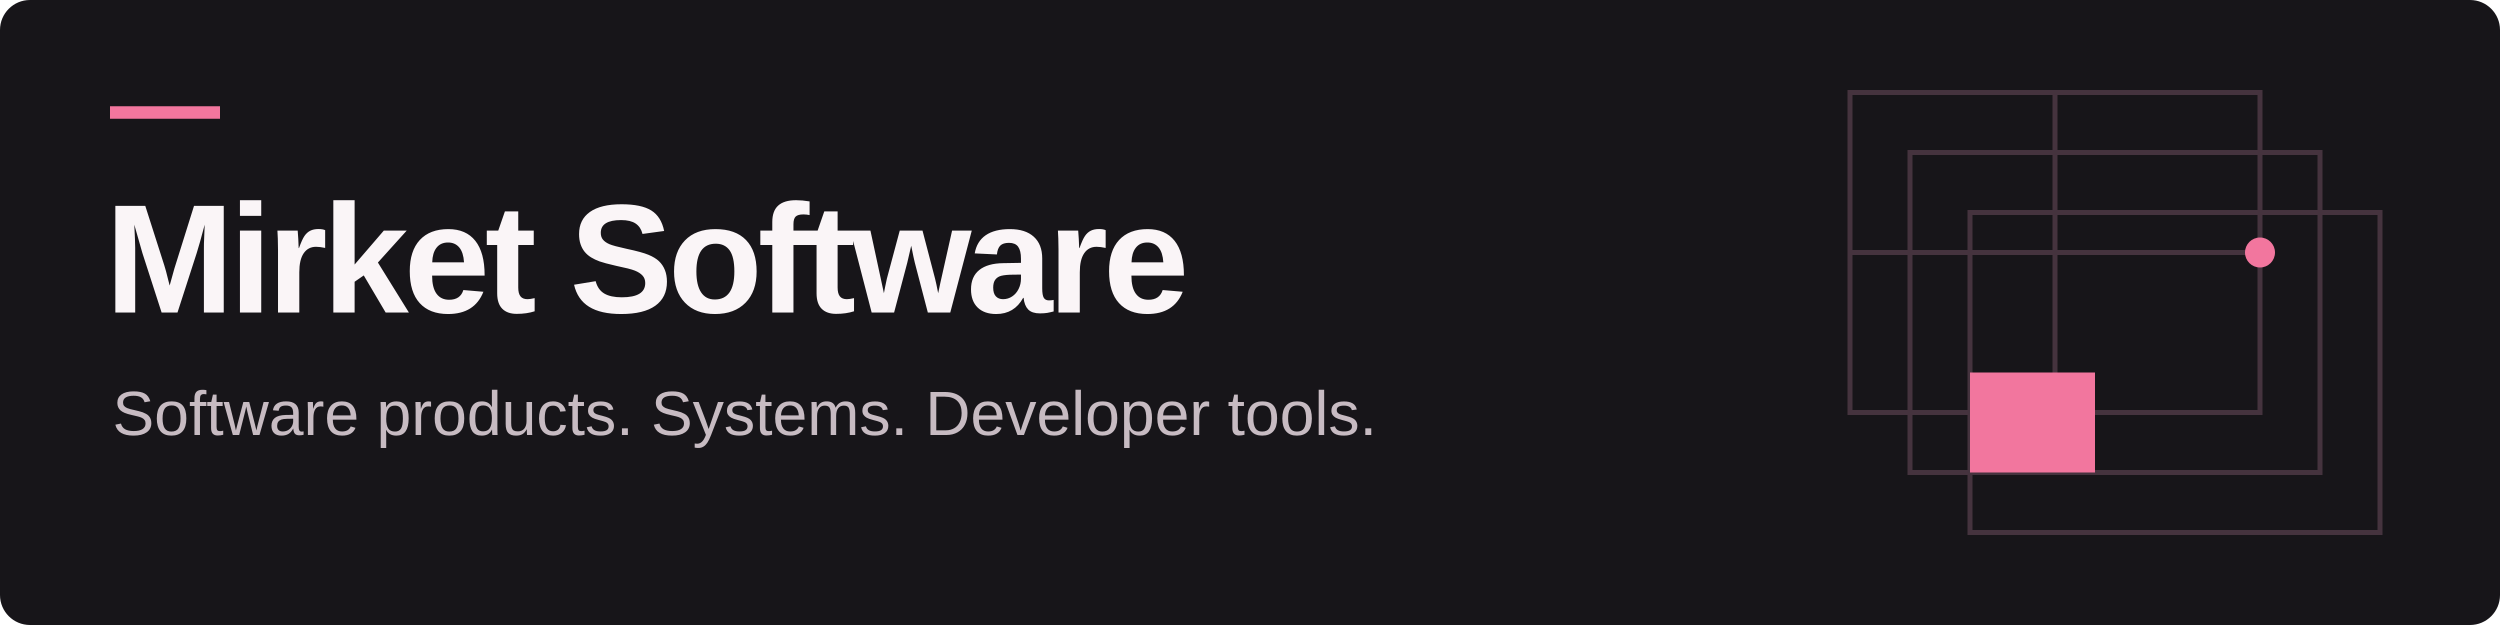
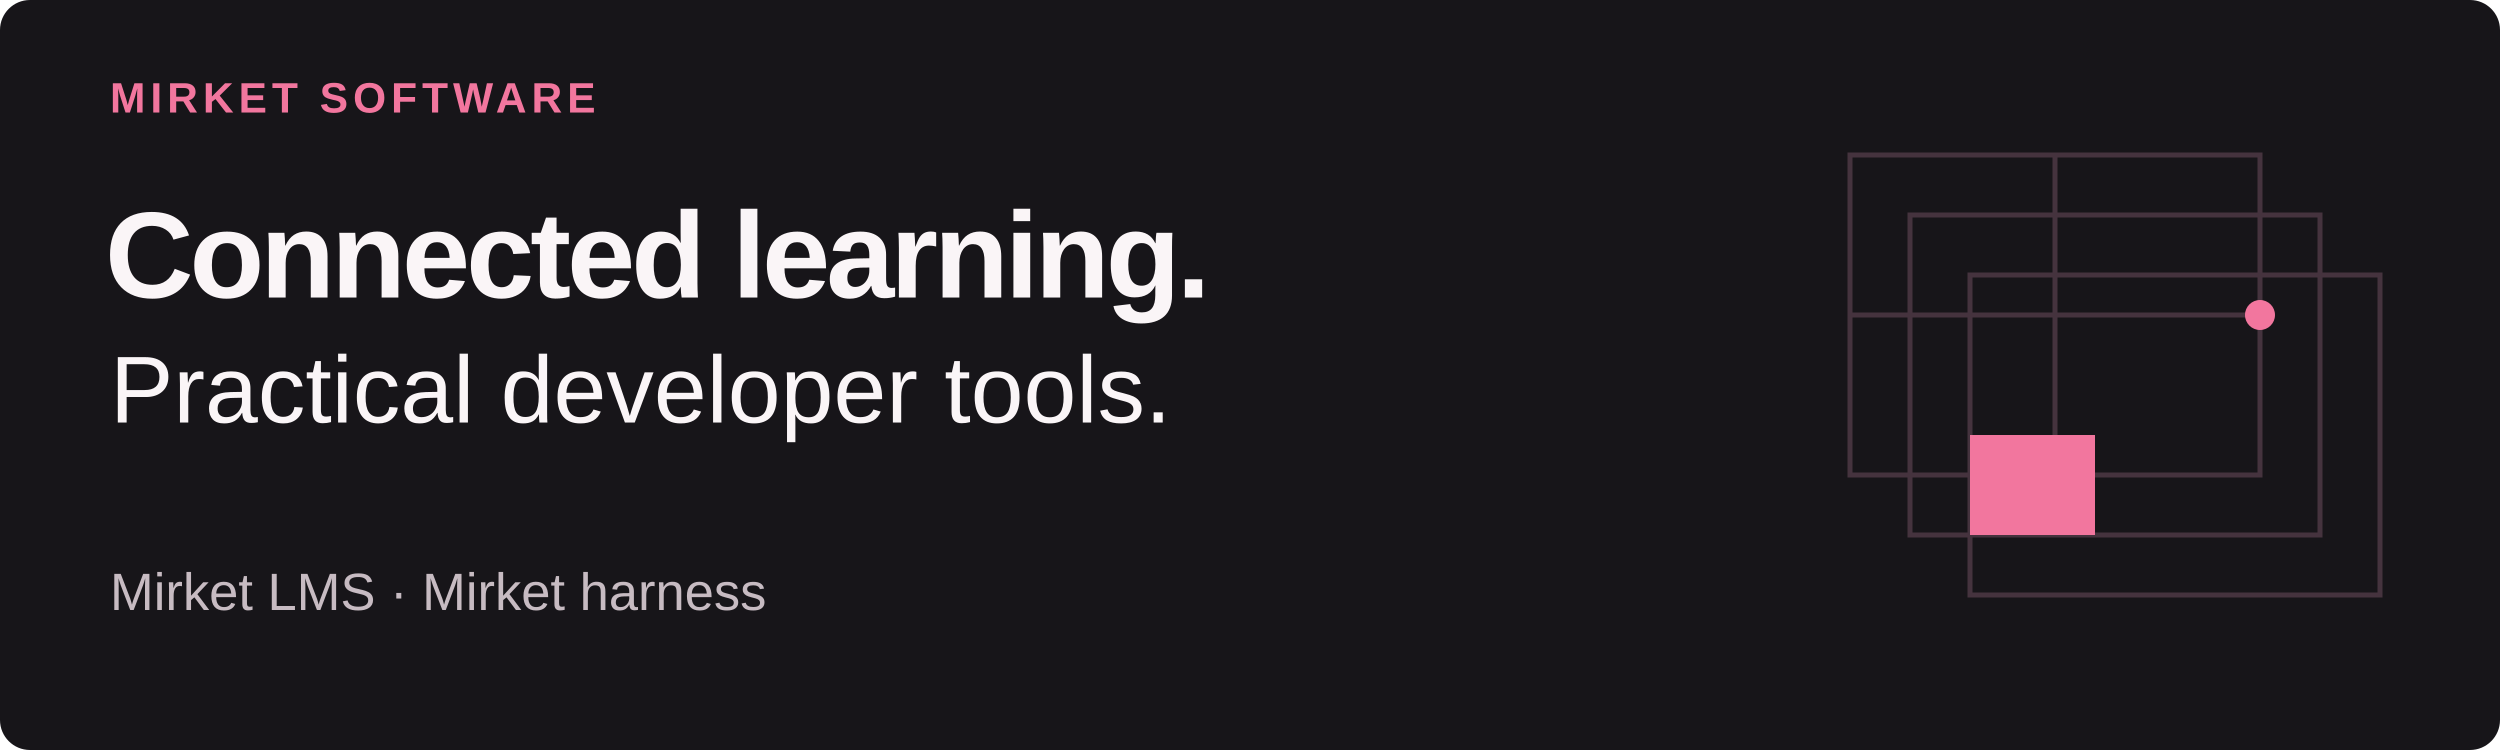
- <svg xmlns="http://www.w3.org/2000/svg" width="1000" height="250" viewBox="0 0 1000 250" role="img" aria-labelledby="title desc">
-   <rect width="1000" height="250" rx="12" fill="#171519" />
-   <path d="M44 45h44" stroke="#f2769e" stroke-width="5" />
-   <text x="42" y="125" font-family="Arial,Helvetica,sans-serif" font-size="62" font-weight="700" letter-spacing="-2" fill="#faf5f7">Mirket Software</text>
-   <text x="45" y="174" font-family="Arial,Helvetica,sans-serif" font-size="25" fill="#c7bbc2">Software products. Systems. Developer tools.</text>
+ <svg xmlns="http://www.w3.org/2000/svg" width="1000" height="300" viewBox="0 0 1000 300" role="img" aria-labelledby="title desc">
+   <rect width="1000" height="300" rx="12" fill="#171519" />
+   <g font-family="Arial,Helvetica,sans-serif">
+     <text x="44" y="45" font-size="17" font-weight="700" letter-spacing="2" fill="#f2769e">MIRKET SOFTWARE</text>
+     <text x="42" y="119" font-size="49" font-weight="700" letter-spacing="-1.6" fill="#faf5f7">Connected learning.</text>
+     <text x="44" y="169" font-size="38" fill="#faf5f7">Practical developer tools.</text>
+     <text x="44" y="244" font-size="21" fill="#c7bbc2">Mirket LMS · Mirket harness</text>
+   </g>
  <g fill="none" stroke="#45333e" stroke-width="2">
-     <path d="M764 61h164v128H764z M788 85h164v128H788z M740 37h164v128H740z" />
-     <path d="M740 101h164M822 37v128" />
+     <path d="M764 86h164v128H764z M788 110h164v128H788z M740 62h164v128H740z M740 126h164M822 62v128" />
  </g>
-   <path d="M788 149h50v40h-50z" fill="#f2769e" />
-   <circle cx="904" cy="101" r="6" fill="#f2769e" />
+   <path d="M788 174h50v40h-50z" fill="#f2769e" />
+   <circle cx="904" cy="126" r="6" fill="#f2769e" />
</svg>
